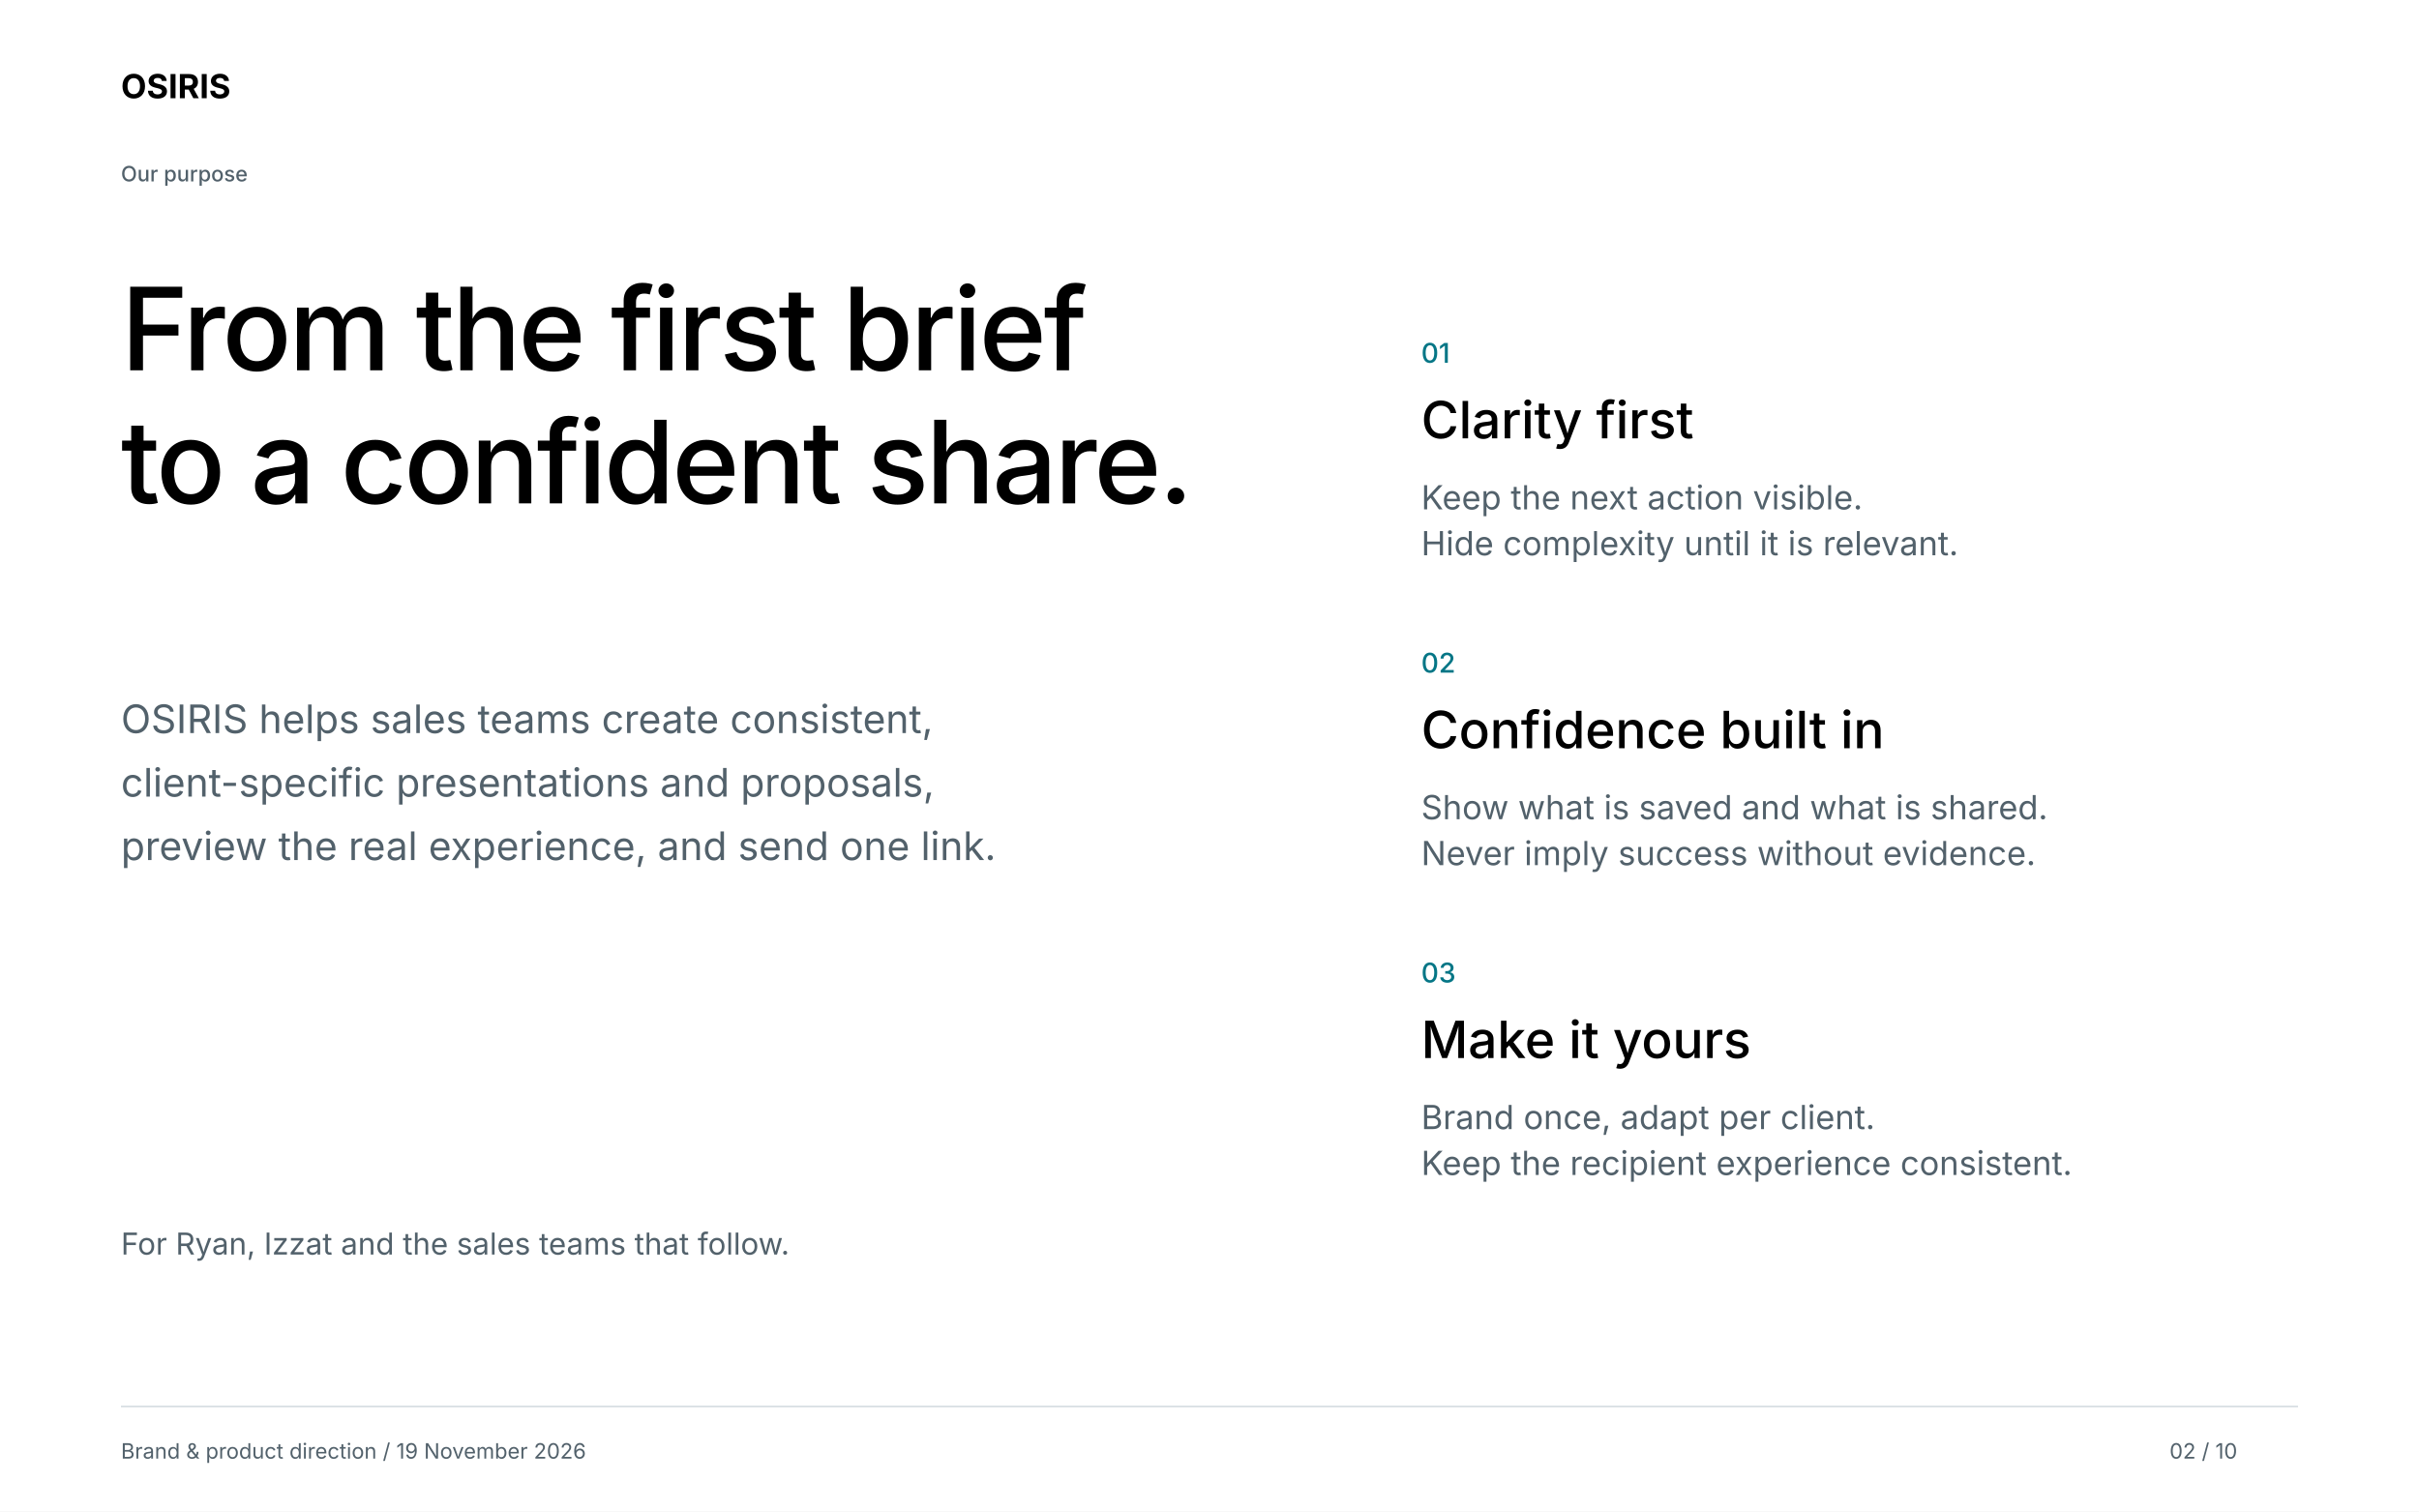
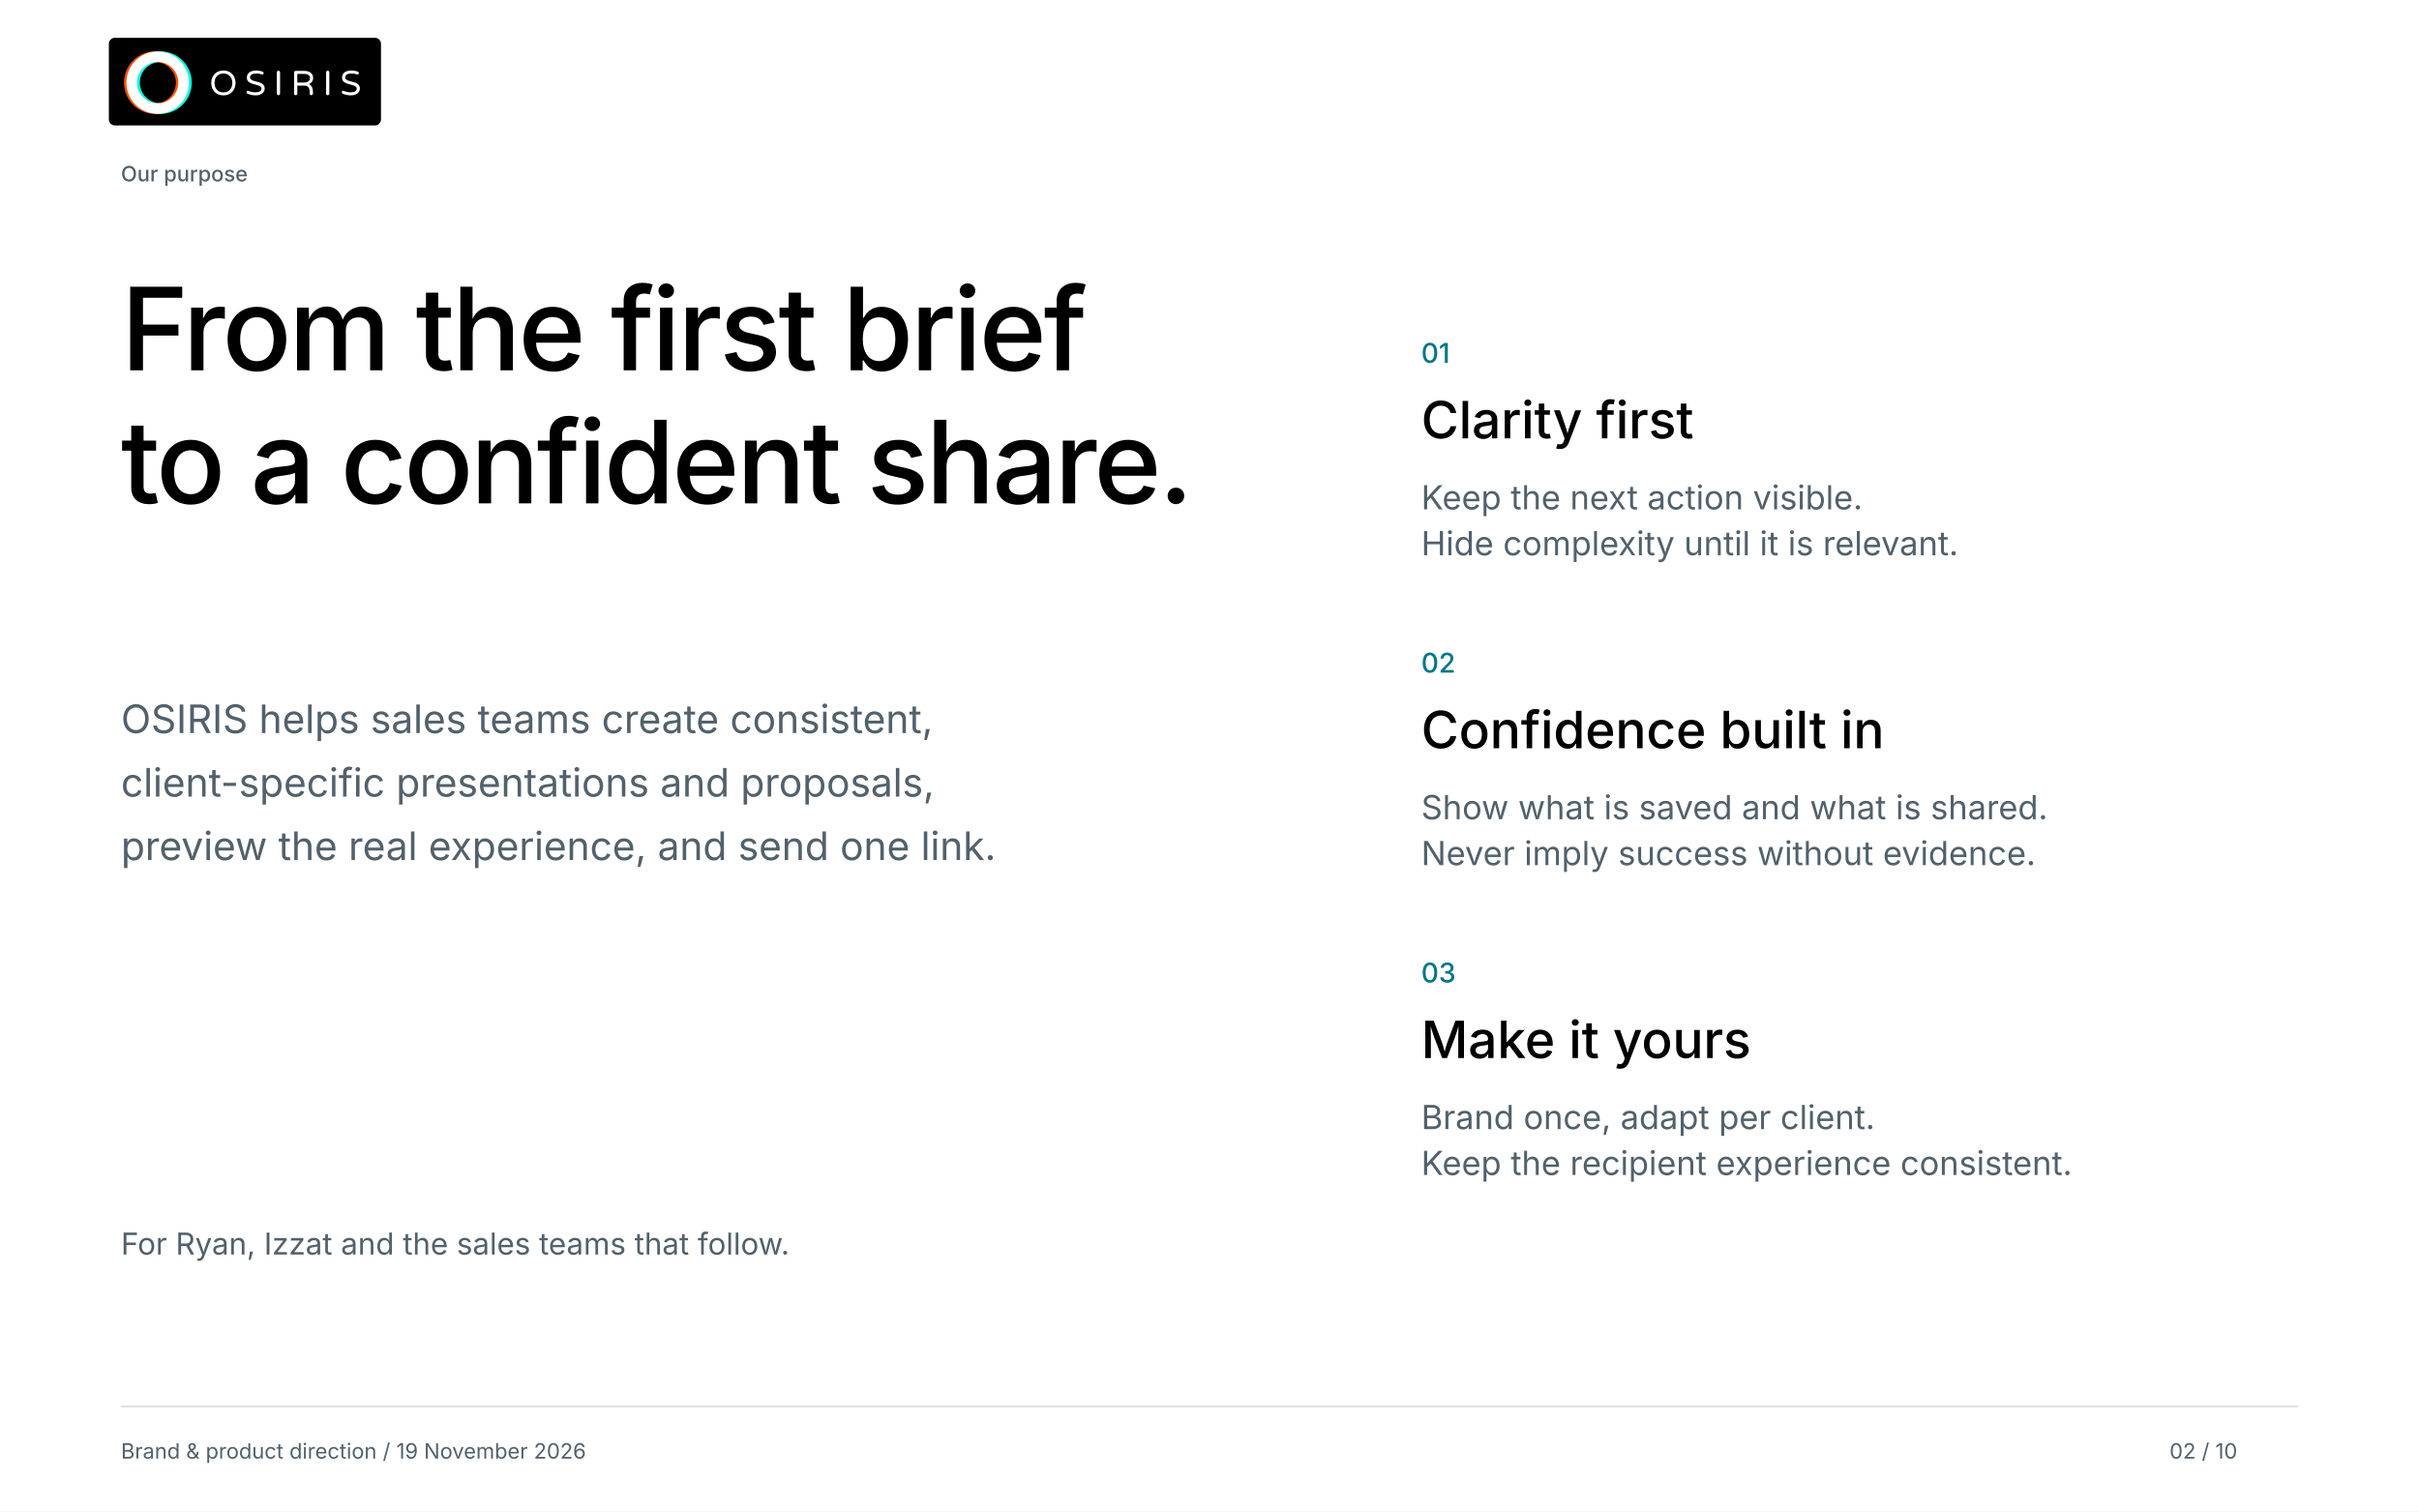
<svg xmlns="http://www.w3.org/2000/svg" width="1600" height="1000" viewBox="0 0 1600 1000">
  <rect x="0" y="0" width="1600" height="1000" rx="0" fill="#FFFFFF" stroke="none" />
-   <text x="80" y="65" fill="#000000" font-family="Inter,Arial,sans-serif" font-size="22" font-weight="650" letter-spacing="0">OSIRIS</text>
+   <rect x="72" y="25" width="180" height="58" rx="4" fill="#000000" stroke="none" />
+   <svg x="82" y="34" width="160" height="41.352" viewBox="0 0 1095 283">
+     <path d="M165.5 0C243.648 0 307 63.352 307 141.5C307 219.648 243.648 283 165.5 283C87.352 283 24 219.648 24 141.5C24 63.352 87.352 0 165.5 0ZM165.5 48C113.861 48 72 89.861 72 141.5C72 193.139 113.861 235 165.5 235C217.139 235 259 193.139 259 141.5C259 89.861 217.139 48 165.5 48Z" fill="#00FFE1" />
+     <path d="M141.5 0C219.648 0 283 63.352 283 141.5C283 219.648 219.648 283 141.5 283C63.352 283 0 219.648 0 141.5C0 63.352 63.352 0 141.5 0ZM141.5 48C89.861 48 48 89.861 48 141.5C48 193.139 89.861 235 141.5 235C193.139 235 235 193.139 235 141.5C235 89.861 193.139 48 141.5 48Z" fill="#FF5100" />
+     <path d="M450.016 199.12C439.35 199.12 429.75 196.72 421.216 191.92C413.003 187.12 406.656 180.507 402.176 172.08C397.696 163.547 395.35 153.787 395.136 142.8C395.243 137.467 395.83 132.347 396.896 127.44C398.07 122.533 399.83 118 402.176 113.84C406.55 105.307 412.896 98.64 421.216 93.84C429.536 89.04 439.136 86.64 450.016 86.64C461.11 86.64 470.763 89.04 478.976 93.84C487.19 98.533 493.536 105.147 498.016 113.68C502.496 122.213 504.843 131.92 505.056 142.8C504.843 153.787 502.496 163.44 498.016 171.76C493.536 180.293 487.136 187.013 478.816 191.92C470.603 196.72 461.003 199.12 450.016 199.12ZM450.016 185.52C458.443 185.52 465.643 183.653 471.616 179.92C477.59 176.187 482.23 171.173 485.536 164.88C488.843 158.48 490.496 151.12 490.496 142.8C490.496 134.587 488.896 127.28 485.696 120.88C482.39 114.267 477.643 109.2 471.456 105.68C465.376 102.053 458.23 100.24 450.016 100.24C441.483 100.24 434.336 102.107 428.576 105.84C422.603 109.467 417.963 114.48 414.656 120.88C411.35 127.28 409.696 134.587 409.696 142.8C409.696 151.12 411.296 158.427 414.496 164.72C417.803 171.333 422.496 176.453 428.576 180.08C434.763 183.707 441.91 185.52 450.016 185.52ZM596.731 199.12C583.505 199.12 571.078 196.613 559.451 191.6C558.278 191.067 557.211 190.213 556.251 189.04C555.398 187.76 554.971 186.427 554.971 185.04C554.971 183.12 555.558 181.52 556.731 180.24C558.011 178.96 559.611 178.32 561.531 178.32C562.705 178.32 563.665 178.533 564.411 178.96C569.211 180.987 574.171 182.587 579.291 183.76C584.411 184.827 589.745 185.36 595.291 185.36C613.425 185.36 622.491 179.387 622.491 167.44C622.491 164.24 621.318 161.733 618.971 159.92C616.731 157.787 613.851 156.133 610.331 154.96C606.918 153.787 602.065 152.347 595.771 150.64C591.505 149.467 587.665 148.4 584.251 147.44C580.838 146.373 577.851 145.307 575.291 144.24C562.491 139.333 556.091 130.853 556.091 118.8C556.091 115.813 556.465 112.933 557.211 110.16C557.958 107.387 559.131 104.773 560.731 102.32C564.038 97.307 568.838 93.467 575.131 90.8C581.425 88.027 588.625 86.64 596.731 86.64C602.385 86.64 607.825 87.067 613.051 87.92C618.278 88.667 623.185 89.947 627.771 91.76C630.758 92.933 632.251 95.067 632.251 98.16C632.251 99.76 631.665 101.307 630.491 102.8C629.318 104.187 627.771 104.88 625.851 104.88C625.105 104.88 624.305 104.667 623.451 104.24C619.398 102.747 615.238 101.68 610.971 101.04C606.811 100.4 602.545 100.08 598.171 100.08C590.065 100.08 583.398 101.627 578.171 104.72C573.051 107.813 570.491 112.133 570.491 117.68C570.491 121.413 571.771 124.4 574.331 126.64C576.785 128.987 579.825 130.8 583.451 132.08C587.078 133.36 592.038 134.747 598.331 136.24C606.758 138.373 613.425 140.347 618.331 142.16C623.451 144.187 627.825 147.28 631.451 151.44C635.078 155.6 636.891 161.253 636.891 168.4C636.891 174.267 635.185 179.547 631.771 184.24C628.358 189.04 623.558 192.72 617.371 195.28C611.291 197.84 604.411 199.12 596.731 199.12ZM699.221 198.32C697.195 198.32 695.488 197.627 694.101 196.24C692.715 194.747 692.021 193.04 692.021 191.12V94.64C692.021 92.72 692.715 91.013 694.101 89.52C695.488 88.027 697.195 87.28 699.221 87.28C701.141 87.28 702.848 88.027 704.341 89.52C705.835 91.013 706.581 92.72 706.581 94.64V191.12C706.581 193.147 705.835 194.853 704.341 196.24C702.848 197.627 701.141 198.32 699.221 198.32ZM777.352 198.32C775.326 198.32 773.619 197.627 772.232 196.24C770.846 194.747 770.152 193.04 770.152 191.12V95.44C770.152 93.52 770.846 91.813 772.232 90.32C773.619 88.827 775.326 88.08 777.352 88.08H813.672C827.859 88.08 838.526 91.067 845.672 97.04C852.819 102.907 856.392 110.587 856.392 120.08C856.392 126.267 854.686 131.92 851.272 137.04C847.859 142.16 842.846 145.893 836.232 148.24C841.246 149.627 845.139 152.293 847.913 156.24C850.686 160.08 852.606 164.507 853.672 169.52C854.846 174.427 855.432 179.227 855.432 183.92V191.12C855.432 193.04 854.686 194.747 853.193 196.24C851.806 197.627 850.152 198.32 848.232 198.32C846.099 198.32 844.339 197.68 842.952 196.4C841.566 195.013 840.872 193.253 840.872 191.12V186.48C840.872 181.253 840.392 176.4 839.432 171.92C838.579 167.547 836.392 163.653 832.872 160.24C829.459 156.72 824.126 154.96 816.872 154.96H784.712V191.12C784.712 193.147 783.966 194.853 782.472 196.24C780.979 197.627 779.272 198.32 777.352 198.32ZM784.712 141.2H812.712C821.886 141.2 829.033 139.44 834.152 135.92C839.272 132.293 841.832 127.333 841.832 121.04C841.832 114.747 839.592 110 835.112 106.8C830.632 103.493 822.899 101.84 811.912 101.84H786.473C785.299 101.84 784.712 102.48 784.712 103.76V141.2ZM922.203 198.32C920.176 198.32 918.469 197.627 917.083 196.24C915.696 194.747 915.003 193.04 915.003 191.12V94.64C915.003 92.72 915.696 91.013 917.083 89.52C918.469 88.027 920.176 87.28 922.203 87.28C924.122 87.28 925.829 88.027 927.323 89.52C928.816 91.013 929.562 92.72 929.562 94.64V191.12C929.562 193.147 928.816 194.853 927.323 196.24C925.829 197.627 924.122 198.32 922.203 198.32ZM1027.69 199.12C1014.47 199.12 1002.04 196.613 990.414 191.6C989.24 191.067 988.174 190.213 987.214 189.04C986.36 187.76 985.934 186.427 985.934 185.04C985.934 183.12 986.52 181.52 987.694 180.24C988.974 178.96 990.574 178.32 992.494 178.32C993.667 178.32 994.627 178.533 995.374 178.96C1000.17 180.987 1005.13 182.587 1010.25 183.76C1015.37 184.827 1020.71 185.36 1026.25 185.36C1044.39 185.36 1053.45 179.387 1053.45 167.44C1053.45 164.24 1052.28 161.733 1049.93 159.92C1047.69 157.787 1044.81 156.133 1041.29 154.96C1037.88 153.787 1033.03 152.347 1026.73 150.64C1022.47 149.467 1018.63 148.4 1015.21 147.44C1011.8 146.373 1008.81 145.307 1006.25 144.24C993.454 139.333 987.054 130.853 987.054 118.8C987.054 115.813 987.427 112.933 988.174 110.16C988.92 107.387 990.094 104.773 991.694 102.32C995 97.307 999.8 93.467 1006.09 90.8C1012.39 88.027 1019.59 86.64 1027.69 86.64C1033.35 86.64 1038.79 87.067 1044.01 87.92C1049.24 88.667 1054.15 89.947 1058.73 91.76C1061.72 92.933 1063.21 95.067 1063.21 98.16C1063.21 99.76 1062.63 101.307 1061.45 102.8C1060.28 104.187 1058.73 104.88 1056.81 104.88C1056.07 104.88 1055.27 104.667 1054.41 104.24C1050.36 102.747 1046.2 101.68 1041.93 101.04C1037.77 100.4 1033.51 100.08 1029.13 100.08C1021.03 100.08 1014.36 101.627 1009.13 104.72C1004.01 107.813 1001.45 112.133 1001.45 117.68C1001.45 121.413 1002.73 124.4 1005.29 126.64C1007.75 128.987 1010.79 130.8 1014.41 132.08C1018.04 133.36 1023 134.747 1029.29 136.24C1037.72 138.373 1044.39 140.347 1049.29 142.16C1054.41 144.187 1058.79 147.28 1062.41 151.44C1066.04 155.6 1067.85 161.253 1067.85 168.4C1067.85 174.267 1066.15 179.547 1062.73 184.24C1059.32 189.04 1054.52 192.72 1048.33 195.28C1042.25 197.84 1035.37 199.12 1027.69 199.12Z" fill="white" />
+     <path d="M152.5 0C230.648 0 294 63.352 294 141.5C294 219.648 230.648 283 152.5 283C74.352 283 11 219.648 11 141.5C11 63.352 74.352 0 152.5 0ZM152.5 48C100.861 48 59 89.861 59 141.5C59 193.139 100.861 235 152.5 235C204.139 235 246 193.139 246 141.5C246 89.861 204.139 48 152.5 48Z" fill="white" />
+   </svg>
  <text x="80" y="120" fill="#52616B" font-family="Inter,Arial,sans-serif" font-size="14" font-weight="500" letter-spacing="0">Our purpose</text>
  <rect x="80" y="930" width="1440" height="1" rx="0" fill="#D3DBDF" stroke="none" />
  <text x="80" y="965" fill="#52616B" font-family="Inter,Arial,sans-serif" font-size="14" font-weight="400" letter-spacing="0">Brand &amp; product direction / 19 November 2026</text>
  <text x="1435" y="965" fill="#52616B" font-family="Inter,Arial,sans-serif" font-size="14" font-weight="400" letter-spacing="0">02 / 10</text>
  <text x="80" y="245" fill="#000000" font-family="Inter,Arial,sans-serif" font-size="76" font-weight="550" letter-spacing="-1.9">From the first brief</text>
  <text x="80" y="333" fill="#000000" font-family="Inter,Arial,sans-serif" font-size="76" font-weight="550" letter-spacing="-1.9">to a confident share.</text>
  <text x="80" y="485" fill="#52616B" font-family="Inter,Arial,sans-serif" font-size="26" font-weight="400" letter-spacing="0">OSIRIS helps sales teams create consistent,</text>
  <text x="80" y="527" fill="#52616B" font-family="Inter,Arial,sans-serif" font-size="26" font-weight="400" letter-spacing="0">client-specific presentations and proposals,</text>
  <text x="80" y="569" fill="#52616B" font-family="Inter,Arial,sans-serif" font-size="26" font-weight="400" letter-spacing="0">preview the real experience, and send one link.</text>
  <text x="80" y="830" fill="#52616B" font-family="Inter,Arial,sans-serif" font-size="20" font-weight="400" letter-spacing="0">For Ryan, Izzat and the sales teams that follow.</text>
  <text x="940" y="240" fill="#057686" font-family="Inter,Arial,sans-serif" font-size="18" font-weight="550" letter-spacing="0">01</text>
  <text x="940" y="290" fill="#000000" font-family="Inter,Arial,sans-serif" font-size="34" font-weight="550" letter-spacing="0">Clarity first</text>
  <text x="940" y="337.0" fill="#52616B" font-family="Inter,Arial,sans-serif" font-size="22" font-weight="400" letter-spacing="0">Keep the next action visible.</text>
  <text x="940" y="367.36" fill="#52616B" font-family="Inter,Arial,sans-serif" font-size="22" font-weight="400" letter-spacing="0">Hide complexity until it is relevant.</text>
  <text x="940" y="445" fill="#057686" font-family="Inter,Arial,sans-serif" font-size="18" font-weight="550" letter-spacing="0">02</text>
  <text x="940" y="495" fill="#000000" font-family="Inter,Arial,sans-serif" font-size="34" font-weight="550" letter-spacing="0">Confidence built in</text>
  <text x="940" y="542.0" fill="#52616B" font-family="Inter,Arial,sans-serif" font-size="22" font-weight="400" letter-spacing="0">Show what is saved and what is shared.</text>
  <text x="940" y="572.36" fill="#52616B" font-family="Inter,Arial,sans-serif" font-size="22" font-weight="400" letter-spacing="0">Never imply success without evidence.</text>
  <text x="940" y="650" fill="#057686" font-family="Inter,Arial,sans-serif" font-size="18" font-weight="550" letter-spacing="0">03</text>
  <text x="940" y="700" fill="#000000" font-family="Inter,Arial,sans-serif" font-size="34" font-weight="550" letter-spacing="0">Make it yours</text>
  <text x="940" y="747.0" fill="#52616B" font-family="Inter,Arial,sans-serif" font-size="22" font-weight="400" letter-spacing="0">Brand once, adapt per client.</text>
  <text x="940" y="777.36" fill="#52616B" font-family="Inter,Arial,sans-serif" font-size="22" font-weight="400" letter-spacing="0">Keep the recipient experience consistent.</text>
</svg>
